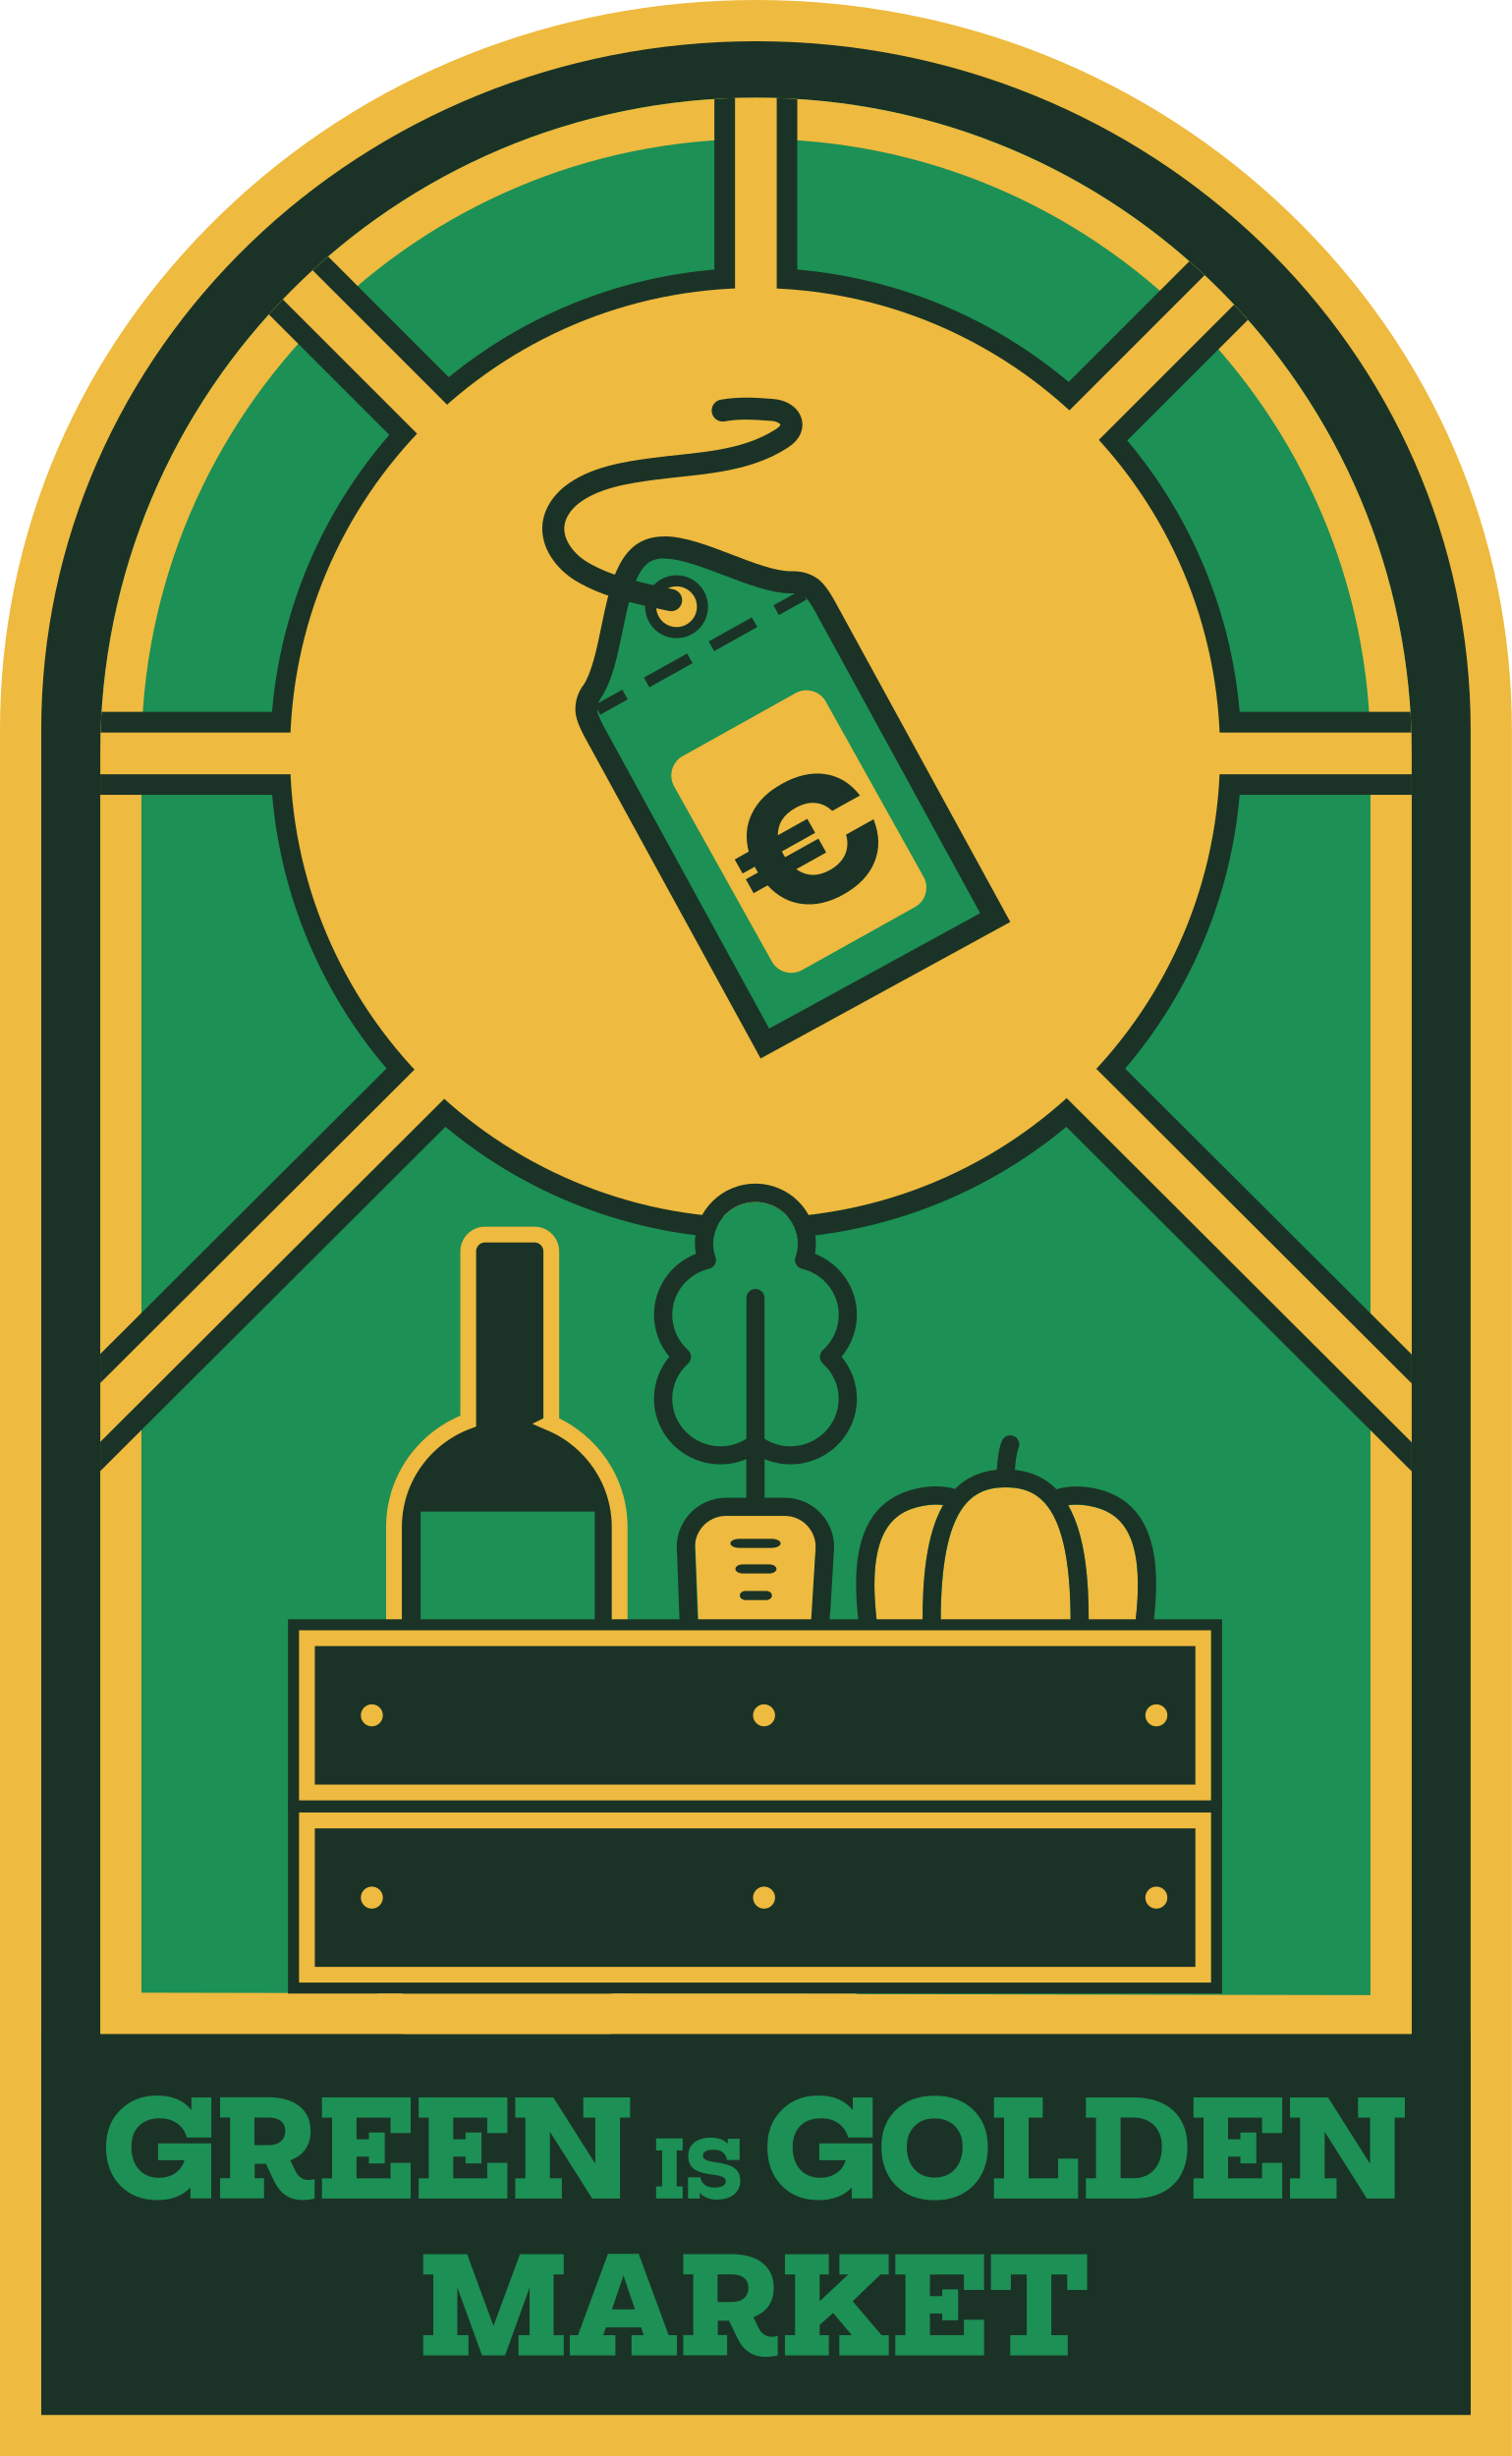
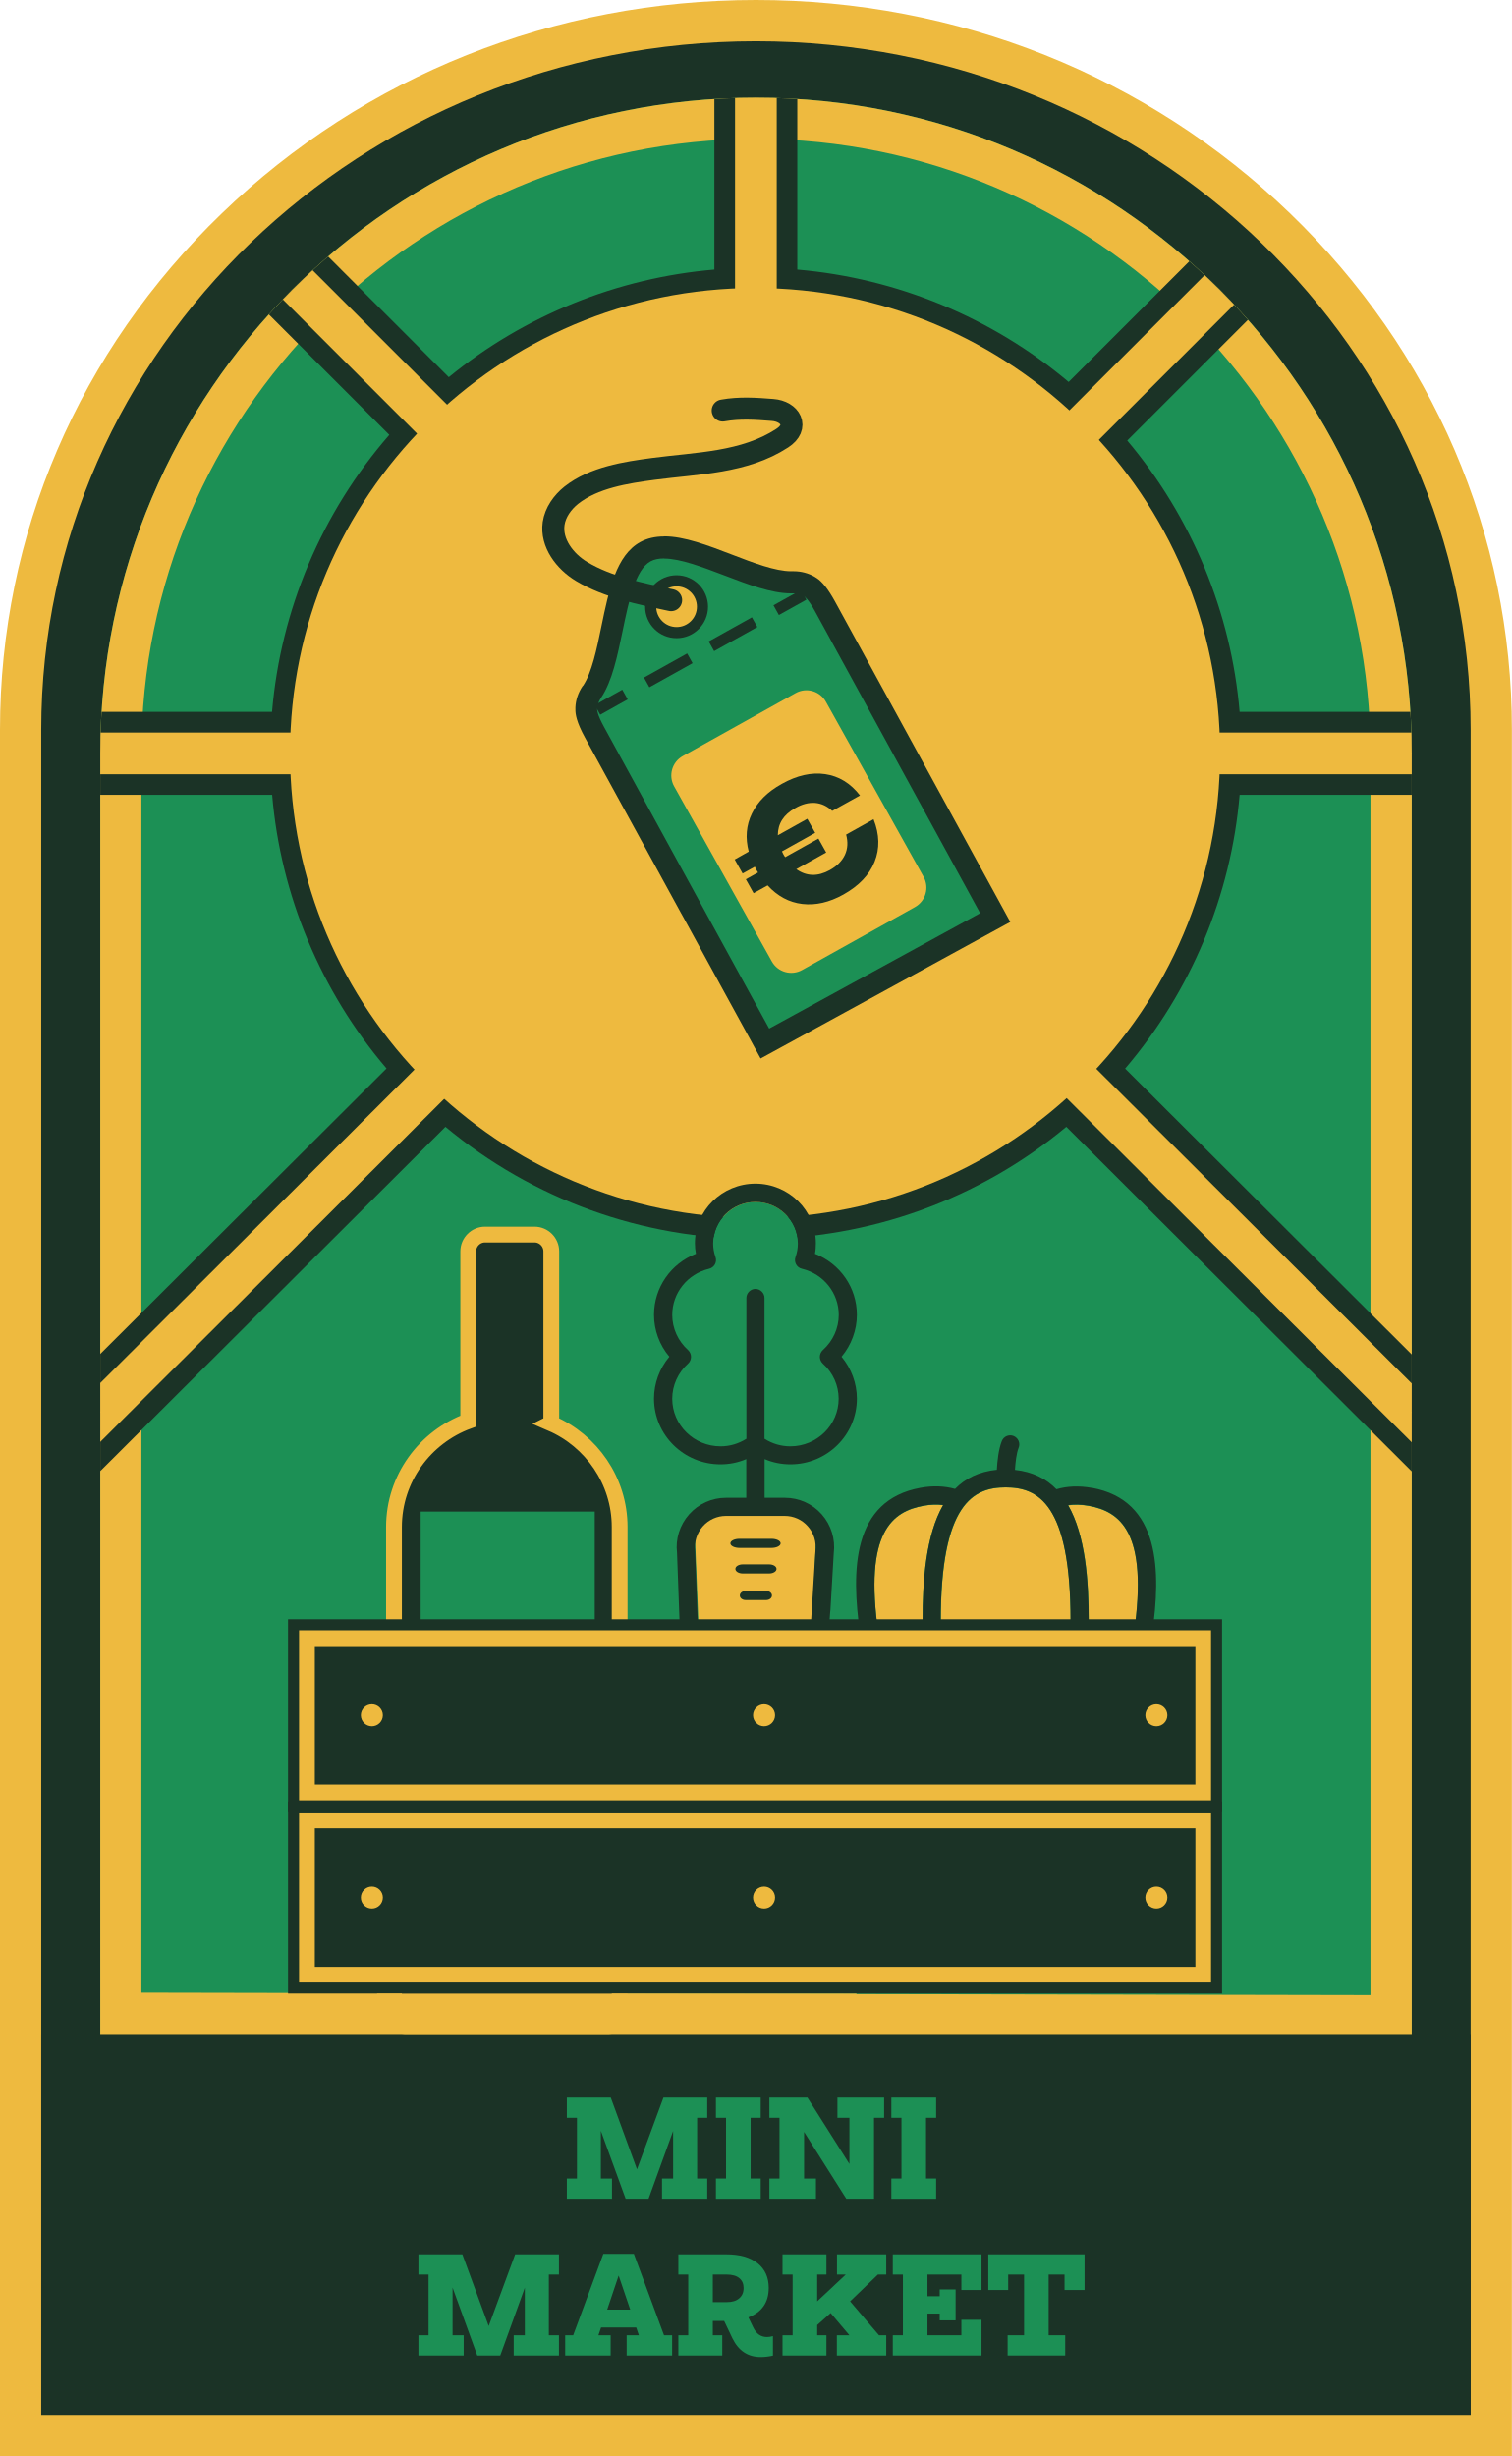
<svg xmlns="http://www.w3.org/2000/svg" width="135.99" height="220.94" id="Laag_1" data-name="Laag 1" viewBox="0 0 135.99 220.94">
  <defs>
    <style>
      .cls-1, .cls-2, .cls-3, .cls-4 {
        fill: none;
      }

      .cls-5, .cls-6, .cls-2, .cls-7, .cls-3 {
        stroke-miterlimit: 10;
      }

      .cls-5, .cls-2, .cls-7, .cls-3, .cls-4 {
        stroke: #1B3326;
      }

      .cls-5, .cls-7, .cls-8 {
        fill: #eeba3f;
      }

      .cls-5, .cls-4 {
        stroke-width: 1.98px;
      }

      .cls-6 {
        stroke: #eeba3f;
        stroke-width: 1.42px;
      }

      .cls-6, .cls-9 {
        fill: #1B3326;
      }

      .cls-2 {
        stroke-dasharray: 4.45 2.22;
      }

      .cls-2, .cls-3 {
        stroke-width: 1px;
      }

      .cls-10 {
        fill: #1c9055;
      }

      .cls-11 {
        clip-path: url(#clippath);
      }

      .cls-4 {
        stroke-linecap: round;
        stroke-linejoin: round;
      }
    </style>
    <clipPath id="clippath">
      <path class="cls-1" d="M68,8.79c-32.58,0-58.98,26.41-58.98,58.98v144.38h117.97V67.77c0-32.58-26.41-58.98-58.98-58.98Z" />
    </clipPath>
  </defs>
  <path class="cls-8" d="M135.99,220.94H0V65.64C0,48.08,7.09,31.58,19.97,19.18,32.8,6.81,49.86,0,68,0s35.19,6.81,48.03,19.18c12.87,12.4,19.97,28.9,19.97,46.46v155.3ZM7.41,213.53h121.17V65.64c0-32.11-27.18-58.23-60.59-58.23S7.41,33.53,7.41,65.64v147.89Z" />
  <path class="cls-9" d="M68,3.71C32.49,3.71,3.71,31.43,3.71,65.64v151.6h128.58V65.64c0-34.2-28.78-61.93-64.29-61.93Z" />
  <g class="cls-11">
    <path class="cls-10" d="M68,8.79c-32.58,0-58.98,26.41-58.98,58.98v144.38h117.97V67.77c0-32.58-26.41-58.98-58.98-58.98Z" />
    <path class="cls-8" d="M130.69,186.9l-125.38-.25v-118.88c0-16.74,6.52-32.49,18.36-44.33,11.84-11.84,27.58-18.36,44.33-18.36s32.49,6.52,44.33,18.36c11.84,11.84,18.36,27.58,18.36,44.33v119.13ZM12.72,179.26l110.56.22v-111.7c0-30.48-24.8-55.28-55.28-55.28S12.72,37.29,12.72,67.77v111.48Z" />
    <path class="cls-9" d="M132.92,138.28l-37-36.91c-7.84,6.52-17.68,10.09-27.92,10.09s-20.09-3.57-27.93-10.09L6.08,135.27l-5.27-5.28,33.96-33.87c-5.91-6.93-9.52-15.56-10.29-24.62H5.9v-7.46h18.57c.78-9.21,4.48-17.94,10.55-24.92l-17.35-17.35,5.27-5.27,17.43,17.43c6.79-5.55,15.16-8.94,23.89-9.68V-1.01h7.46v25.26c8.97.77,17.52,4.31,24.41,10.11l17.86-17.86,5.27,5.27-17.86,17.86c5.8,6.89,9.35,15.44,10.11,24.41h19.88v7.46h-19.88c-.77,9.07-4.38,17.69-10.3,24.63l36.96,36.87-5.27,5.28ZM96.07,96.29l36.84,36.75.03-.03-36.84-36.75,1.21-1.31c6.43-6.93,10.2-15.95,10.61-25.38l.08-1.77h19.68v-.05h-19.68l-.08-1.77c-.41-9.33-4.12-18.27-10.43-25.18l-1.2-1.31,17.72-17.72-.03-.03-17.72,17.72-1.31-1.2c-6.9-6.31-15.84-10.02-25.18-10.43l-1.77-.08V2.7h-.05v25.06l-1.77.08c-9.1.4-17.87,3.95-24.7,10l-1.31,1.16-17.25-17.25-.03.03,17.25,17.25-1.24,1.31c-6.58,6.97-10.44,16.08-10.86,25.65l-.08,1.77H9.61v.05h18.37l.08,1.77c.42,9.43,4.18,18.44,10.61,25.37l1.21,1.31L6.05,130l.03.03,33.84-33.75,1.3,1.18c7.35,6.64,16.86,10.29,26.77,10.29s19.42-3.65,26.77-10.29l1.31-1.18Z" />
    <g>
      <rect class="cls-8" x="66.12" y=".84" width="3.75" height="66.93" />
      <g>
        <rect class="cls-8" x="43.4" y="10.65" width="3.75" height="66.93" transform="translate(-17.93 44.94) rotate(-45)" />
        <rect class="cls-8" x="58.2" y="42.23" width="66.93" height="3.75" transform="translate(-4.34 77.73) rotate(-45)" />
      </g>
      <g>
        <rect class="cls-8" x="99" y="53.93" width="3.75" height="94.23" transform="translate(-41.91 101.1) rotate(-45.07)" />
        <rect class="cls-8" x="-8.38" y="97.67" width="89.99" height="3.75" transform="translate(-59.61 54.92) rotate(-44.93)" />
      </g>
      <rect class="cls-8" x="7.76" y="65.9" width="121.79" height="3.75" />
    </g>
  </g>
  <rect class="cls-9" x="3.71" y="182.98" width="128.58" height="34.26" />
  <path class="cls-8" d="M109.75,67.74c0,23.1-18.73,41.83-41.83,41.83s-41.83-18.73-41.83-41.83,18.73-41.83,41.83-41.83,41.83,18.73,41.83,41.83Z" />
  <line class="cls-9" x1="120.08" y1="138.27" x2="120.08" y2="138.28" />
  <g>
    <g>
      <path class="cls-10" d="M53.51,65.89c-.52-.95-.77-1.65-.75-2.08v-.09c.03-.54.2-1.03.5-1.47.91-1.37,1.37-3.58,1.81-5.71.63-3.06,1.23-5.95,3-6.92.46-.25,1.02-.38,1.67-.38,1.62,0,3.73.8,5.76,1.58,2,.76,4.06,1.55,5.65,1.55,0,0,.15,0,.15,0,.58,0,1.05.12,1.46.36l.13.08c.22.14.67.55,1.32,1.74l15.31,27.98-20.72,11.34-15.31-27.98Z" />
      <path class="cls-9" d="M59.75,50.25c1.44,0,3.42.76,5.4,1.51,2.12.81,4.23,1.62,6,1.62.06,0,.12,0,.18,0,.02,0,.04,0,.06,0,.32,0,.63.08.88.23l.1.06s.35.22.97,1.37l14.83,27.11-18.98,10.38-2.69-4.91-2.4-4.38s0,0,0,0h0s-.98-1.79-.98-1.79l-.13-.24-8.64-15.79c-.65-1.18-.63-1.56-.63-1.56v-.12c.02-.31.13-.63.32-.92l.03-.05c1-1.49,1.47-3.76,1.94-6.03.57-2.74,1.14-5.49,2.51-6.24.33-.18.74-.26,1.2-.26M59.75,48.26s0,0,0,0c-.82,0-1.54.17-2.15.5-2.17,1.19-2.82,4.29-3.5,7.58-.42,2.05-.86,4.16-1.64,5.33l-.02.02-.02.02-.02.02c-.39.58-.61,1.23-.64,1.9v.04s0,.04,0,.04v.1c-.01.41.08,1.12.87,2.56l8.64,15.79.13.23.98,1.79,1.17,2.14,1.23,2.25,2.69,4.91.95,1.74,1.74-.95,18.98-10.38,1.74-.95-.95-1.74-14.83-27.11c-.59-1.07-1.12-1.75-1.64-2.09l-.13-.08-.03-.02-.03-.02c-.56-.32-1.21-.49-1.87-.49h-.13s-.11,0-.11,0c-1.41,0-3.38-.75-5.3-1.49-2.21-.85-4.31-1.65-6.11-1.65h0Z" />
    </g>
    <circle class="cls-7" cx="60.86" cy="54.58" r="2.33" />
    <g>
      <line class="cls-3" x1="53.75" y1="63.86" x2="56.22" y2="62.48" />
      <line class="cls-2" x1="58.17" y1="61.39" x2="68.85" y2="55.43" />
      <line class="cls-3" x1="69.82" y1="54.89" x2="72.3" y2="53.51" />
    </g>
    <rect class="cls-8" x="64.04" y="63.79" width="15.63" height="22.04" rx="2" ry="2" transform="translate(-27.34 44.49) rotate(-29.16)" />
    <path class="cls-9" d="M76.11,75.08l2.47-1.38c.54,1.37.57,2.64.09,3.83-.47,1.18-1.41,2.16-2.8,2.94-1.27.71-2.5.99-3.7.85-1.19-.14-2.23-.7-3.12-1.67l-1.26.7-.7-1.25,1.1-.61c-.04-.06-.1-.15-.17-.27-.06-.11-.1-.19-.12-.25l-1.1.61-.71-1.26,1.26-.71c-.32-1.22-.23-2.37.29-3.43.51-1.06,1.4-1.95,2.68-2.66,1.37-.77,2.68-1.06,3.91-.88s2.28.82,3.13,1.92l-2.5,1.39c-.45-.43-.96-.67-1.54-.72-.58-.04-1.17.11-1.79.47-1.04.58-1.56,1.39-1.56,2.44l2.65-1.48.71,1.26-2.99,1.67c.02.05.06.14.12.25.07.12.12.21.17.27l2.99-1.67.7,1.25-2.69,1.5c.93.66,1.94.68,3.02.08.64-.36,1.09-.81,1.35-1.36.26-.55.29-1.17.11-1.84Z" />
  </g>
  <path class="cls-4" d="M65.01,36.93c1.52-.27,2.95-.17,4.48-.05,1.61.12,2.43,1.53.87,2.54-3.42,2.23-7.67,2.24-11.58,2.76-2.47.33-5.37.77-7.39,2.37-.8.64-1.44,1.54-1.59,2.55-.25,1.75,1.01,3.41,2.53,4.32,2.37,1.42,5.37,2.01,8.04,2.57" />
  <path class="cls-6" d="M49.59,128.03v-15.46c0-.83-.68-1.51-1.51-1.51h-4.45c-.83,0-1.51.68-1.51,1.51v15.27c-3.89,1.43-6.68,5.16-6.68,9.53v43.89c0,.55.45,1,1,1h18.3c.55,0,1-.45,1-1v-43.89c0-4.17-2.55-7.77-6.17-9.33Z" />
  <rect class="cls-10" x="37.84" y="135.98" width="15.66" height="26.09" />
  <g>
    <path class="cls-10" d="M60.47,125.83c0,2.36,1.95,4.28,4.35,4.28.83,0,1.63-.24,2.32-.68v-12.66c0-.45.37-.82.82-.82s.82.37.82.82v12.66c.7.44,1.49.68,2.32.68,2.4,0,4.35-1.92,4.35-4.28,0-1.2-.52-2.35-1.42-3.16-.17-.15-.27-.38-.27-.61s.1-.45.27-.61c.91-.81,1.43-1.96,1.43-3.16,0-1.97-1.36-3.68-3.31-4.15-.22-.05-.42-.2-.53-.4-.11-.2-.13-.44-.05-.66.14-.4.21-.8.21-1.21,0-2.06-1.71-3.74-3.81-3.74s-3.81,1.68-3.81,3.74c0,.41.07.81.21,1.21.08.22.06.46-.05.66-.11.2-.3.35-.53.4-1.95.47-3.31,2.18-3.31,4.15,0,1.2.52,2.35,1.42,3.16.17.16.27.38.27.61s-.1.45-.27.61c-.91.81-1.42,1.96-1.42,3.16Z" />
    <path class="cls-8" d="M72.69,136.95c-.53-.6-1.29-.94-2.08-.94h-5.29c-.8,0-1.55.34-2.08.94-.54.61-.79,1.41-.69,2.22l.3,7.33h10.21l.31-7.27c.1-.86-.15-1.66-.68-2.27Z" />
    <path class="cls-9" d="M69.4,138.43h-2.88c-.45,0-.82.18-.82.41s.37.41.82.41h2.88c.45,0,.82-.18.82-.41s-.37-.41-.82-.41Z" />
    <path class="cls-9" d="M69.18,140.73h-2.36c-.37,0-.67.18-.67.41s.3.41.67.41h2.36c.37,0,.67-.18.67-.41s-.3-.41-.67-.41Z" />
    <path class="cls-9" d="M68.92,143.12h-1.85c-.29,0-.52.18-.52.41s.23.41.52.41h1.85c.29,0,.52-.18.52-.41s-.23-.41-.52-.41Z" />
    <path class="cls-9" d="M72.95,146.49h1.62c.12-1.64.12-1.65.13-1.66l.3-5.1c.16-1.27-.24-2.55-1.08-3.5-.84-.95-2.05-1.49-3.31-1.49h-1.83v-3.48c.73.31,1.51.47,2.32.47,3.3,0,5.98-2.65,5.98-5.91,0-1.38-.5-2.71-1.38-3.77.88-1.05,1.38-2.39,1.38-3.77,0-2.45-1.51-4.6-3.77-5.49.06-.31.08-.62.08-.94,0-2.96-2.44-5.37-5.44-5.37s-5.44,2.41-5.44,5.37c0,.31.03.63.09.94-2.25.88-3.77,3.03-3.77,5.49,0,1.38.49,2.71,1.38,3.77-.88,1.05-1.38,2.39-1.38,3.77,0,3.26,2.68,5.91,5.98,5.91.81,0,1.59-.16,2.32-.47v3.48h-1.83c-1.26,0-2.47.54-3.31,1.49-.85.96-1.24,2.23-1.09,3.45l.25,6.8h1.64l-.26-6.95c-.1-.81.15-1.61.69-2.22.53-.6,1.29-.94,2.08-.94h5.29c.8,0,1.56.34,2.08.94.54.61.79,1.41.68,2.27l-.43,6.9ZM67.96,115.95c-.45,0-.82.37-.82.82v12.66c-.7.44-1.49.68-2.32.68-2.4,0-4.35-1.92-4.35-4.28,0-1.2.52-2.35,1.42-3.16.17-.15.27-.38.27-.61s-.1-.45-.27-.61c-.9-.81-1.42-1.96-1.42-3.16,0-1.97,1.36-3.68,3.31-4.15.22-.05.42-.2.53-.4.11-.2.13-.44.05-.66-.14-.4-.21-.81-.21-1.21,0-2.06,1.71-3.74,3.81-3.74s3.81,1.68,3.81,3.74c0,.41-.07.82-.21,1.21-.08.22-.06.46.05.66.11.2.3.35.53.4,1.95.47,3.31,2.18,3.31,4.15,0,1.19-.52,2.35-1.43,3.16-.17.16-.27.38-.27.61s.1.45.27.61c.91.81,1.42,1.96,1.42,3.16,0,2.36-1.95,4.28-4.35,4.28-.83,0-1.63-.24-2.32-.68v-12.66c0-.45-.37-.82-.82-.82Z" />
  </g>
  <g>
    <path class="cls-8" d="M84.84,135.4c-.53-.07-1.11-.05-1.75.06h0c-2.77.51-5.4,2.29-4.08,11.46h4c0-.36-.02-.71-.02-1.08,0-3.71.3-7.73,1.85-10.44Z" />
    <path class="cls-8" d="M90.47,133.81c-2.89,0-5.84,1.43-5.84,12.03,0,.37.01.72.02,1.08h11.64c0-.36.02-.71.02-1.08,0-10.6-2.95-12.03-5.84-12.03Z" />
    <path class="cls-8" d="M97.93,135.47h0c-.68-.12-1.28-.13-1.84-.05,1.55,2.71,1.85,6.73,1.85,10.43,0,.37-.01.72-.02,1.08h4.09c1.32-9.17-1.31-10.95-4.08-11.46Z" />
    <path class="cls-9" d="M98.22,133.85c-1.17-.21-2.23-.16-3.19.12-.92-.95-2.14-1.57-3.73-1.74.04-.66.13-1.5.33-1.99.17-.42-.04-.89-.45-1.06-.42-.17-.9.04-1.06.45-.3.74-.41,1.85-.45,2.59-1.6.16-2.83.77-3.76,1.72-.94-.26-1.98-.31-3.11-.1-6.15,1.12-6.25,7.41-5.43,13.13.02.02.05.05.07.07h1.59s0,0,0,0c-1.36-9.29,1.28-11.09,4.06-11.59h0c.64-.12,1.22-.13,1.75-.06-1.55,2.71-1.85,6.73-1.85,10.44,0,.42.01.81.02,1.22h1.63c0-.4-.02-.8-.02-1.22,0-10.6,2.95-12.03,5.84-12.03h0c2.89,0,5.84,1.43,5.84,12.03,0,.42-.01.82-.02,1.22h1.63c0-.4.02-.8.02-1.22,0-3.7-.3-7.72-1.85-10.43.56-.08,1.16-.07,1.84.05h0c2.79.51,5.43,2.3,4.06,11.59h1.65c.83-5.74.75-12.08-5.42-13.2Z" />
  </g>
  <g>
    <path class="cls-5" d="M26.9,146.66v15.3h82.04v-15.3H26.9ZM107.53,160.54H28.32v-12.46h79.21v12.46Z" />
    <path class="cls-5" d="M26.9,178.35h82.04v-15.3H26.9v15.3ZM28.32,164.48h79.21v12.46H28.32v-12.46Z" />
  </g>
  <g>
    <rect class="cls-9" x="27.61" y="147.37" width="80.62" height="13.88" />
    <path class="cls-8" d="M108.94,161.96H26.9v-15.3h82.04v15.3ZM28.32,160.54h79.21v-12.46H28.32v12.46Z" />
  </g>
  <g>
    <rect class="cls-9" x="27.61" y="163.77" width="80.62" height="13.88" />
    <path class="cls-8" d="M108.94,178.35H26.9v-15.3h82.04v15.3ZM28.32,176.94h79.21v-12.46H28.32v12.46Z" />
  </g>
  <circle class="cls-8" cx="33.45" cy="154.31" r=".99" />
  <circle class="cls-8" cx="33.45" cy="170.71" r=".99" />
  <circle class="cls-8" cx="104.02" cy="154.31" r=".99" />
  <circle class="cls-8" cx="68.73" cy="154.31" r=".99" />
  <circle class="cls-8" cx="68.73" cy="170.71" r=".99" />
  <circle class="cls-8" cx="104.02" cy="170.71" r=".99" />
  <rect class="cls-8" x="33.92" y="179.35" width="43.12" height="2.86" />
  <g>
-     <path class="cls-10" d="M14.39,190.56c-.81,0-1.44.23-1.89.69-.46.46-.68,1.09-.68,1.9s.22,1.51.67,2.01c.45.5,1.05.75,1.8.75.58,0,1.07-.14,1.48-.42.41-.28.68-.66.82-1.16h-2.37v-1.51h4.78v4.95h-1.87v-.99c-.71.76-1.71,1.14-2.99,1.14-1.35,0-2.46-.43-3.31-1.3-.86-.87-1.29-2.03-1.29-3.48,0-1.39.43-2.51,1.33-3.37.89-.86,2-1.28,3.33-1.25,1.3,0,2.31.43,3.02,1.3v-1.14h1.79v3.61h-2.21c-.14-.54-.43-.96-.86-1.27-.44-.31-.95-.46-1.54-.46Z" />
-     <path class="cls-10" d="M27.77,196.11c.16,0,.33-.03.53-.08v1.75c-.38.09-.75.13-1.1.13-1.14,0-1.99-.56-2.53-1.68l-.75-1.57h-1.01v1.29h.84v1.82h-3.95v-1.82h.9v-5.46h-.9v-1.82h4.32c1.2,0,2.14.27,2.81.8.67.53,1.01,1.27,1.01,2.22,0,1.3-.61,2.18-1.83,2.65l.44.91c.27.57.68.86,1.23.86ZM22.89,190.5v2.48h1.25c.49,0,.86-.11,1.12-.34.26-.23.4-.54.4-.94s-.13-.68-.39-.89c-.26-.21-.64-.32-1.13-.32h-1.25Z" />
-     <path class="cls-10" d="M36.94,188.68v3.21h-1.81v-1.39h-3.06v1.95h1.11v-.61h1.43v2.78h-1.43v-.61h-1.11v1.95h3.06v-1.39h1.81v3.21h-7.98v-1.82h.91v-5.46h-.91v-1.82h7.98Z" />
-     <path class="cls-10" d="M45.64,188.68v3.21h-1.81v-1.39h-3.06v1.95h1.11v-.61h1.43v2.78h-1.43v-.61h-1.11v1.95h3.06v-1.39h1.81v3.21h-7.98v-1.82h.91v-5.46h-.91v-1.82h7.98Z" />
-     <path class="cls-10" d="M56.68,188.68v1.82h-.91v7.28h-2.5l-3.8-6.01v4.19h1.07v1.82h-4.19v-1.82h.91v-5.46h-.91v-1.82h3.42l3.78,5.97v-4.15h-1.08v-1.82h4.2Z" />
-     <path class="cls-10" d="M60.87,196.69h.54v1.08h-2.39v-1.08h.54v-3.24h-.54v-1.08h2.39v1.08h-.54v3.24Z" />
-     <path class="cls-10" d="M63.23,193.92c0,.11.04.21.12.28.08.07.19.13.34.18.15.04.3.08.45.1.15.03.34.06.56.09.22.04.41.07.56.12.88.2,1.33.69,1.33,1.48,0,.52-.19.93-.56,1.24-.37.3-.89.46-1.56.46s-1.19-.21-1.52-.62v.53h-1.06v-1.91h1.11c.13.61.56.92,1.28.92.31,0,.56-.05.74-.15.18-.1.27-.24.27-.43,0-.13-.06-.24-.19-.32-.12-.08-.28-.14-.48-.18-.2-.04-.42-.07-.66-.1-.24-.03-.48-.08-.72-.14s-.46-.15-.66-.25c-.2-.11-.36-.26-.48-.48-.12-.21-.19-.47-.19-.78,0-.53.18-.93.54-1.22.36-.29.86-.44,1.49-.44.68,0,1.19.18,1.52.56v-.46h1.07v1.91h-1.13c-.06-.31-.19-.55-.39-.7-.2-.15-.48-.22-.84-.22-.63,0-.95.19-.95.56Z" />
-     <path class="cls-10" d="M73.87,190.56c-.81,0-1.44.23-1.89.69-.45.46-.68,1.09-.68,1.9s.22,1.51.67,2.01c.45.5,1.05.75,1.8.75.58,0,1.07-.14,1.48-.42.41-.28.68-.66.82-1.16h-2.37v-1.51h4.79v4.95h-1.87v-.99c-.71.76-1.71,1.14-2.99,1.14-1.35,0-2.46-.43-3.31-1.3-.86-.87-1.29-2.03-1.29-3.48,0-1.39.43-2.51,1.33-3.37.89-.86,2-1.28,3.33-1.25,1.3,0,2.3.43,3.02,1.3v-1.14h1.79v3.61h-2.21c-.14-.54-.43-.96-.86-1.27-.44-.31-.95-.46-1.54-.46Z" />
-     <path class="cls-10" d="M87.55,196.62c-.88.88-2.04,1.31-3.48,1.31s-2.6-.44-3.47-1.31-1.31-2.04-1.31-3.48.44-2.49,1.31-3.34c.88-.85,2.03-1.27,3.47-1.27s2.61.42,3.48,1.27c.88.85,1.31,1.96,1.31,3.34,0,1.45-.44,2.61-1.32,3.48ZM84.07,195.89c.77,0,1.38-.25,1.83-.75.46-.51.69-1.18.69-2,0-.78-.23-1.4-.69-1.87-.46-.47-1.07-.7-1.83-.7s-1.37.24-1.82.71c-.45.46-.68,1.08-.68,1.86,0,.83.23,1.5.68,2,.46.5,1.06.75,1.81.75Z" />
-     <path class="cls-10" d="M95.19,194.19h1.79v3.59h-7.57v-1.82h.91v-5.46h-.91v-1.82h4.39v1.82h-1.27v5.46h2.65v-1.77Z" />
-     <path class="cls-10" d="M101.89,188.68c1.56,0,2.77.39,3.63,1.17.86.78,1.29,1.87,1.29,3.28,0,1.47-.43,2.62-1.29,3.43-.86.81-2.07,1.22-3.63,1.22h-4.21v-1.82h.91v-5.46h-.91v-1.82h4.21ZM101.89,195.96c.82,0,1.47-.25,1.93-.77s.7-1.2.7-2.07c0-.81-.23-1.44-.7-1.92s-1.11-.71-1.93-.71h-1.09v5.46h1.09Z" />
-     <path class="cls-10" d="M115.34,188.68v3.21h-1.81v-1.39h-3.06v1.95h1.11v-.61h1.43v2.78h-1.43v-.61h-1.11v1.95h3.06v-1.39h1.81v3.21h-7.98v-1.82h.91v-5.46h-.91v-1.82h7.98Z" />
-     <path class="cls-10" d="M126.37,188.68v1.82h-.91v7.28h-2.5l-3.8-6.01v4.19h1.07v1.82h-4.19v-1.82h.91v-5.46h-.91v-1.82h3.42l3.78,5.97v-4.15h-1.08v-1.82h4.2Z" />
-     <path class="cls-10" d="M50.71,204.61h-.91v5.46h.91v1.82h-4.07v-1.82h1v-4.28l-2.21,6.1h-2.07l-2.22-6.11v4.29h1v1.82h-4.07v-1.82h.91v-5.46h-.91v-1.82h3.95l2.37,6.45,2.38-6.45h3.94v1.82Z" />
-     <path class="cls-10" d="M60.16,210.07h.73v1.82h-4.08v-1.82h1.09l-.23-.7h-3.16l-.25.7h1.1v1.82h-4.1v-1.82h.73l2.7-7.32h2.76l2.7,7.32ZM55.05,207.75h2.07l-1.04-3.06-1.03,3.06Z" />
-     <path class="cls-10" d="M69.43,210.22c.16,0,.33-.03.53-.08v1.75c-.38.09-.75.13-1.1.13-1.14,0-1.99-.56-2.53-1.68l-.75-1.57h-1.01v1.29h.84v1.82h-3.95v-1.82h.9v-5.46h-.9v-1.82h4.32c1.2,0,2.14.27,2.81.8.67.53,1.01,1.27,1.01,2.22,0,1.3-.61,2.18-1.83,2.65l.44.91c.27.57.68.86,1.23.86ZM64.55,204.61v2.48h1.25c.49,0,.86-.11,1.12-.34.26-.23.4-.54.4-.94s-.13-.68-.39-.89c-.26-.21-.64-.32-1.13-.32h-1.25Z" />
-     <path class="cls-10" d="M79.2,204.61l-2.5,2.41,2.6,3.05h.65v1.82h-4.45v-1.82h1.13l-1.69-2-1.21,1.08v.92h.83v1.82h-3.95v-1.82h.91v-5.46h-.91v-1.82h3.95v1.82h-.83v2.41l2.57-2.41h-.79v-1.82h4.43v1.82h-.75Z" />
-     <path class="cls-10" d="M88.52,202.79v3.21h-1.81v-1.39h-3.06v1.95h1.11v-.61h1.43v2.78h-1.43v-.61h-1.11v1.95h3.06v-1.39h1.81v3.21h-7.98v-1.82h.91v-5.46h-.91v-1.82h7.98Z" />
-     <path class="cls-10" d="M97.79,202.79v3.21h-1.79v-1.39h-1.43v5.46h1.48v1.82h-5.17v-1.82h1.48v-5.46h-1.43v1.39h-1.79v-3.21h8.66Z" />
+     <path class="cls-10" d="M63.62 190.52H62.71V195.98H63.62V197.8H59.55V195.98H60.55V191.7L58.34 197.8H56.28L54.05 191.69V195.98H55.05V197.8H50.99V195.98H51.9V190.52H50.99V188.7H54.94L57.3 195.15L59.68 188.7H63.62Z" />
+     <path class="cls-10" d="M67.52 195.98H68.43V197.8H64.4V195.98H65.31V190.52H64.4V188.7H68.43V190.52H67.52Z" />
+     <path class="cls-10" d="M79.53 188.7V190.52H78.62V197.8H76.13L72.33 191.79V195.98H73.4V197.8H69.21V195.98H70.12V190.52H69.21V188.7H72.63L76.41 194.67V190.52H75.33V188.7Z" />
+     <path class="cls-10" d="M83.3 195.98H84.21V197.8H80.18V195.98H81.09V190.52H80.18V188.7H84.21V190.52H83.3Z" />
+     <path class="cls-10" d="M50.28 204.62H49.37V210.08H50.28V211.9H46.21V210.08H47.21V205.8L45 211.9H42.93L40.71 205.79V210.08H41.71V211.9H37.64V210.08H38.55V204.62H37.64V202.8H41.59L43.96 209.25L46.34 202.8H50.28Z" />
+     <path class="cls-10" d="M59.73 210.08H60.46V211.9H56.37V210.08H57.47L57.23 209.38H54.07L53.83 210.08H54.93V211.9H50.84V210.08H51.56L54.27 202.76H57.02ZM54.62 207.77H56.69L55.65 204.71Z" />
+     <path class="cls-10" d="M69 210.24Q69.23 210.24 69.53 210.16V211.91Q68.96 212.04 68.43 212.04Q66.71 212.04 65.89 210.37L65.14 208.79H64.12V210.08H64.97V211.9H61.02V210.08H61.91V204.62H61.02V202.8H65.33Q67.14 202.8 68.15 203.6Q69.15 204.4 69.15 205.82Q69.15 207.77 67.32 208.47L67.76 209.38Q68.17 210.24 69 210.24ZM64.12 204.62V207.1H65.37Q66.1 207.1 66.49 206.76Q66.89 206.43 66.89 205.83Q66.89 205.26 66.5 204.94Q66.11 204.62 65.37 204.62Z" />
+     <path class="cls-10" d="M78.97 204.62 76.47 207.03 79.07 210.08H79.72V211.9H75.28V210.08H76.41L74.72 208.08L73.51 209.16V210.08H74.34V211.9H70.39V210.08H71.3V204.62H70.39V202.8H74.34V204.62H73.51V207.03L76.08 204.62H75.29V202.8H79.72V204.62Z" />
+     <path class="cls-10" d="M88.29 202.8V206.01H86.48V204.62H83.43V206.57H84.53V205.96H85.96V208.74H84.53V208.13H83.43V210.08H86.48V208.69H88.29V211.9H80.31V210.08H81.22V204.62H80.31V202.8Z" />
+     <path class="cls-10" d="M97.56 202.8V206.01H95.76V204.62H94.33V210.08H95.82V211.9H90.64V210.08H92.12V204.62H90.69V206.01H88.9V202.8Z" />
  </g>
</svg>
